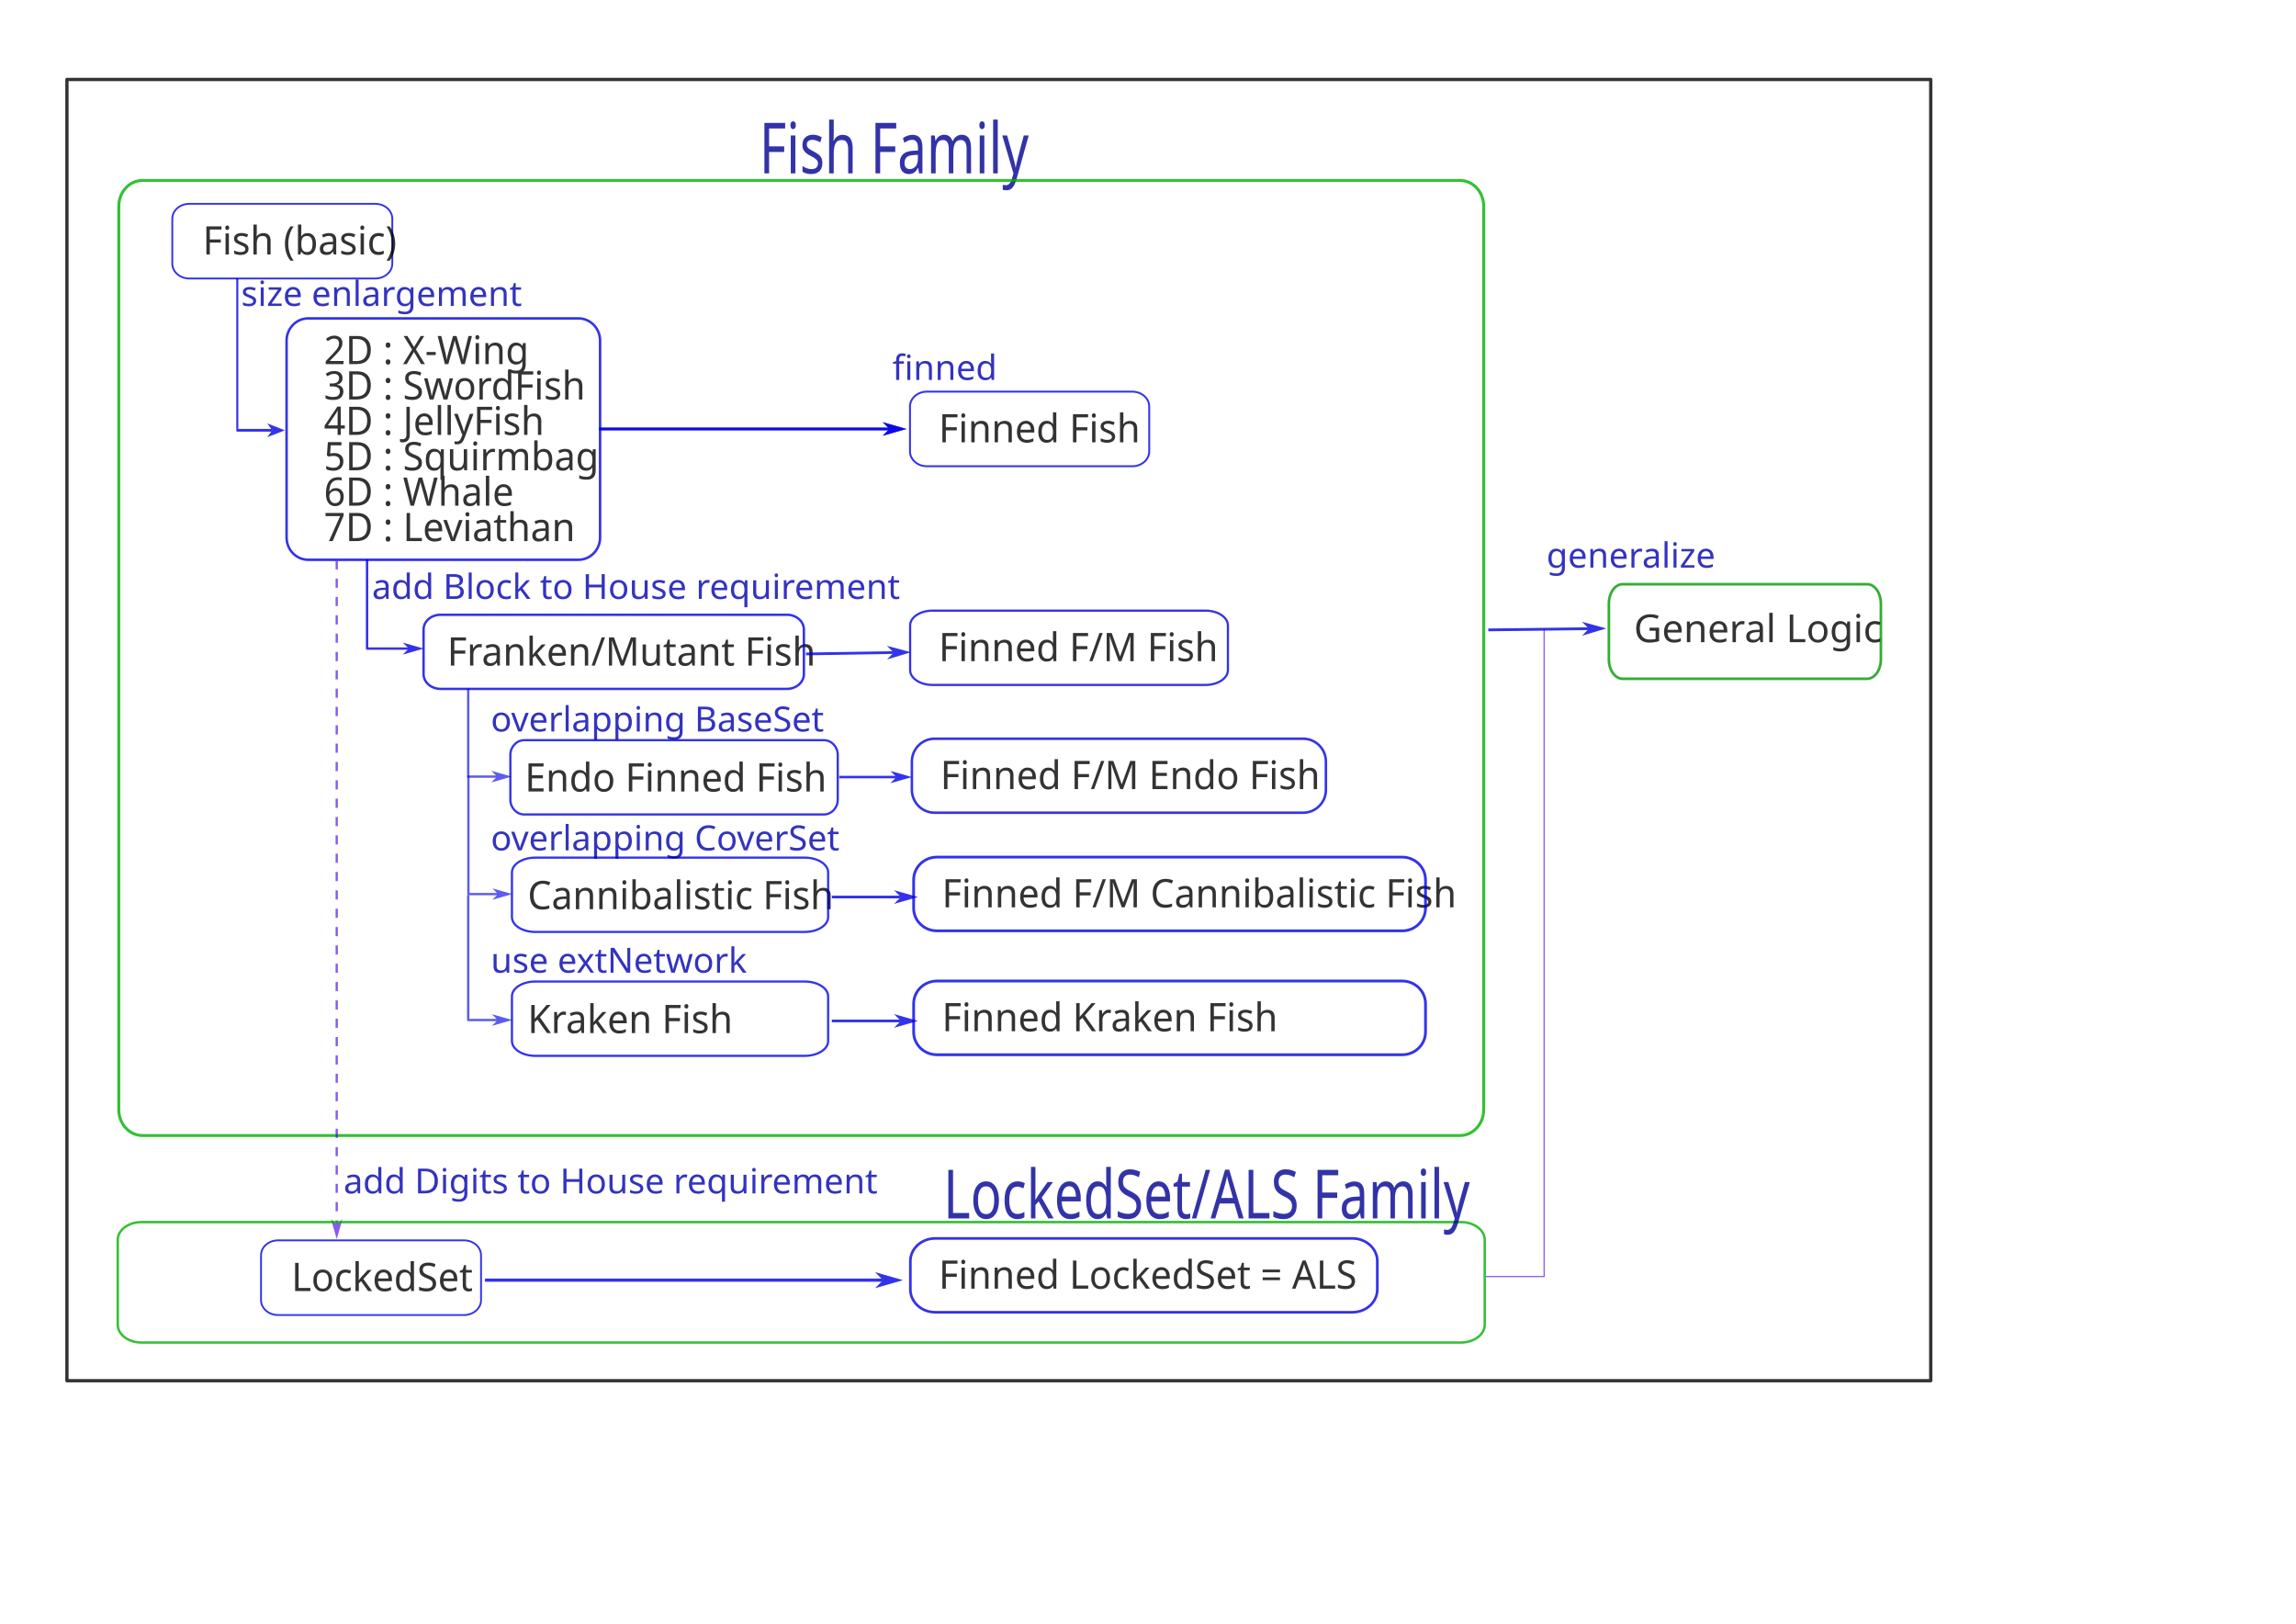
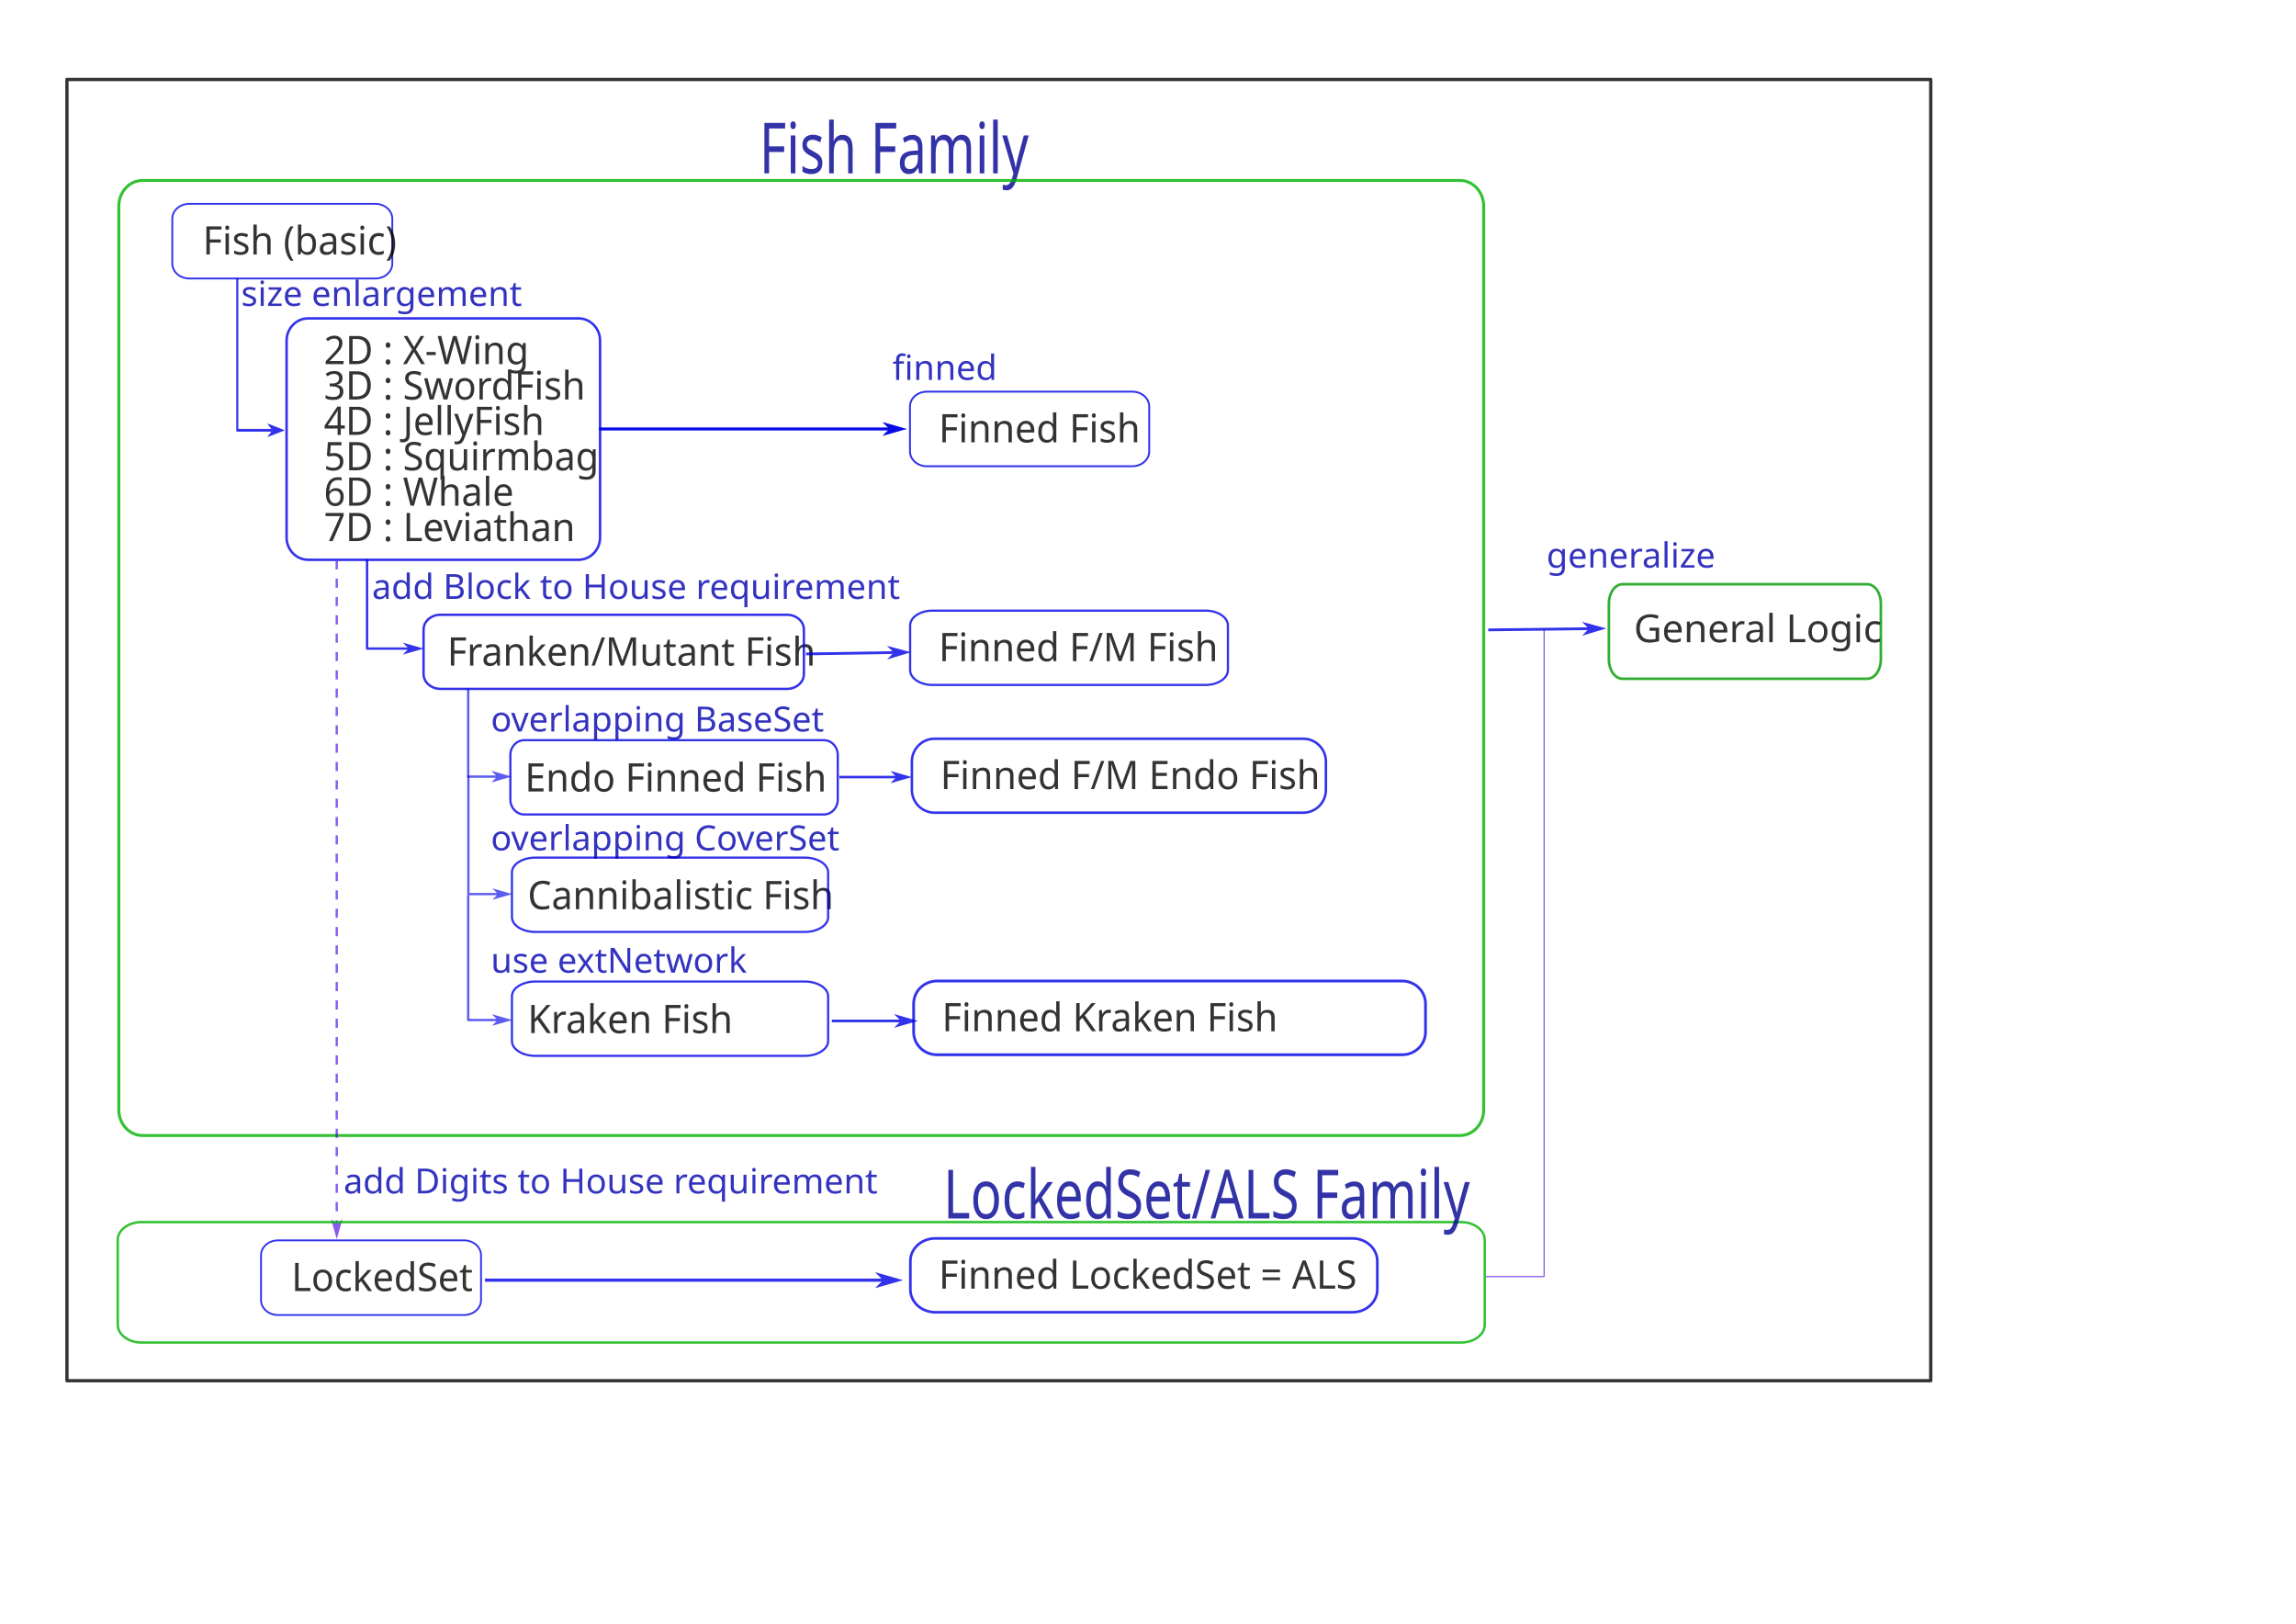
<svg xmlns="http://www.w3.org/2000/svg" width="420mm" height="297mm" viewBox="0 0 420 297" version="1.1" id="svg17372">
  <defs id="defs17369">
    <marker style="overflow:visible" id="marker14" refX="0" refY="0" orient="auto-start-reverse" markerWidth="1" markerHeight="1" viewBox="0 0 1 1" preserveAspectRatio="xMidYMid">
      <path style="fill:context-stroke;fill-rule:evenodd;stroke:none" d="M 0,0 5,-5 -12.5,0 5,5 Z" transform="scale(-0.5)" id="path14" />
    </marker>
    <marker style="overflow:visible" id="marker13" refX="0" refY="0" orient="auto-start-reverse" markerWidth="1" markerHeight="1" viewBox="0 0 1 1" preserveAspectRatio="xMidYMid">
      <path style="fill:context-stroke;fill-rule:evenodd;stroke:none" d="M 0,0 5,-5 -12.5,0 5,5 Z" transform="scale(-0.5)" id="path13" />
    </marker>
    <rect x="5.506" y="34.606" width="1.573" height="291.009" id="rect51" />
    <marker style="overflow:visible" id="marker48" refX="0" refY="0" orient="auto-start-reverse" markerWidth="1" markerHeight="1" viewBox="0 0 1 1" preserveAspectRatio="xMidYMid">
      <path style="fill:context-stroke;fill-rule:evenodd;stroke:none" d="M 0,0 5,-5 -12.5,0 5,5 Z" transform="scale(-0.5)" id="path48" />
    </marker>
    <marker style="overflow:visible" id="marker47" refX="0" refY="0" orient="auto-start-reverse" markerWidth="1" markerHeight="1" viewBox="0 0 1 1" preserveAspectRatio="xMidYMid">
      <path style="fill:context-stroke;fill-rule:evenodd;stroke:none" d="M 0,0 5,-5 -12.5,0 5,5 Z" transform="scale(-0.5)" id="path47" />
    </marker>
    <marker style="overflow:visible" id="marker44" refX="0" refY="0" orient="auto-start-reverse" markerWidth="1" markerHeight="1" viewBox="0 0 1 1" preserveAspectRatio="xMidYMid">
      <path style="fill:context-stroke;fill-rule:evenodd;stroke:none" d="M 0,0 5,-5 -12.5,0 5,5 Z" transform="scale(-0.5)" id="path44" />
    </marker>
    <marker style="overflow:visible" id="marker43" refX="0" refY="0" orient="auto-start-reverse" markerWidth="1" markerHeight="1" viewBox="0 0 1 1" preserveAspectRatio="xMidYMid">
      <path style="fill:context-stroke;fill-rule:evenodd;stroke:none" d="M 0,0 5,-5 -12.5,0 5,5 Z" transform="scale(-0.5)" id="path43" />
    </marker>
    <marker style="overflow:visible" id="marker42" refX="0" refY="0" orient="auto-start-reverse" markerWidth="1" markerHeight="1" viewBox="0 0 1 1" preserveAspectRatio="xMidYMid">
      <path style="fill:context-stroke;fill-rule:evenodd;stroke:none" d="M 0,0 5,-5 -12.5,0 5,5 Z" transform="scale(-0.5)" id="path42" />
    </marker>
    <marker style="overflow:visible" id="DartArrow" refX="0" refY="0" orient="auto-start-reverse" markerWidth="1" markerHeight="1" viewBox="0 0 1 1" preserveAspectRatio="xMidYMid">
      <path style="fill:context-stroke;fill-rule:evenodd;stroke:none" d="M 0,0 5,-5 -12.5,0 5,5 Z" transform="scale(-0.5)" id="path6" />
    </marker>
    <rect x="127.358" y="494.415" width="332.576" height="70.631" id="rect24" />
    <rect x="347.592" y="499.976" width="182.416" height="52.834" id="rect23" />
    <rect x="93.988" y="176.514" width="291.134" height="166.772" id="rect15" />
    <rect x="55.696" y="327.052" width="419.015" height="153.488" id="rect109" />
  </defs>
  <g id="layer1">
    <text xml:space="preserve" id="text1593" x="18.234" y="36.83" style="font-size:1.137px;fill:#000100;fill-opacity:1;stroke-width:0.095" />
    <text xml:space="preserve" style="font-size:5.644px;line-height:0.9;font-family:'MS UI Gothic';-inkscape-font-specification:'MS UI Gothic, Normal';opacity:0.8;fill:#00ff00;fill-opacity:1;stroke:#00aa00;stroke-width:0.5;stroke-linejoin:round;stroke-miterlimit:0.5;stroke-opacity:1;paint-order:stroke fill markers" x="33.185" y="12.435" id="text5469">
      <tspan id="tspan5467" style="stroke-width:0.5" x="33.185" y="12.435" />
    </text>
    <text xml:space="preserve" id="text6297" x="99.512" y="34.501" style="font-size:1.137px;fill:#000100;fill-opacity:1;stroke:#00aa00;stroke-width:0.095;stroke-opacity:1">
      <tspan id="tspan6299" x="99.512" y="34.501" />
      <tspan id="tspan6301" x="99.512" y="35.922">	</tspan>
    </text>
    <text xml:space="preserve" style="font-size:5.644px;line-height:0.9;font-family:'MS UI Gothic';-inkscape-font-specification:'MS UI Gothic, Normal';opacity:0.8;fill:#004918;fill-opacity:1;stroke:none;stroke-width:0.3;stroke-linejoin:round;stroke-miterlimit:0.5;stroke-dasharray:none;stroke-opacity:1;paint-order:normal" x="47.314" y="129.585" id="text71">
      <tspan id="tspan71" style="stroke-width:0.3" x="47.314" y="129.585" />
    </text>
    <text xml:space="preserve" style="font-size:5.644px;line-height:0.9;font-family:'MS UI Gothic';-inkscape-font-specification:'MS UI Gothic, Normal';opacity:0.8;fill:#004918;fill-opacity:1;stroke:none;stroke-width:0.3;stroke-linejoin:round;stroke-miterlimit:0.5;stroke-dasharray:none;stroke-opacity:1;paint-order:normal" x="40.65" y="141.337" id="text72">
      <tspan id="tspan72" style="stroke-width:0.3" x="40.65" y="141.337" />
    </text>
    <text xml:space="preserve" transform="scale(0.2645833)" id="text109" style="font-size:21.333px;line-height:0.9;font-family:'MS UI Gothic';-inkscape-font-specification:'MS UI Gothic, Normal';white-space:pre;shape-inside:url(#rect109);display:inline;opacity:0.8;fill:#000000;fill-opacity:1;stroke:none;stroke-width:1.134;stroke-linejoin:round;stroke-miterlimit:0.5;stroke-dasharray:none;stroke-opacity:1" />
    <text xml:space="preserve" style="font-style:normal;font-variant:normal;font-weight:normal;font-stretch:normal;font-size:7.056px;line-height:0.9;font-family:'MS UI Gothic';-inkscape-font-specification:'MS UI Gothic, Normal';font-variant-ligatures:normal;font-variant-caps:normal;font-variant-numeric:normal;font-variant-east-asian:normal;opacity:0.8;fill:#000000;fill-opacity:1;stroke:none;stroke-width:0.5;stroke-linejoin:round;stroke-miterlimit:0.5;stroke-dasharray:none" x="62.927" y="50.494" id="text4">
      <tspan id="tspan4" style="stroke-width:0.5" x="62.927" y="50.494" />
      <tspan style="stroke-width:0.5" id="tspan5" x="62.927" y="56.844" />
    </text>
    <text xml:space="preserve" transform="scale(0.2645833)" id="text15" style="font-style:normal;font-variant:normal;font-weight:normal;font-stretch:normal;font-size:26.667px;line-height:0.9;font-family:'MS UI Gothic';-inkscape-font-specification:'MS UI Gothic, Normal';font-variant-ligatures:normal;font-variant-caps:normal;font-variant-numeric:normal;font-variant-east-asian:normal;white-space:pre;shape-inside:url(#rect15);display:inline;opacity:0.8;fill:#000000;fill-opacity:1;stroke:none;stroke-width:1.89;stroke-linejoin:round;stroke-miterlimit:0.5;stroke-dasharray:none" />
    <text xml:space="preserve" transform="scale(0.2645833)" id="text22" style="font-style:normal;font-variant:normal;font-weight:normal;font-stretch:normal;font-size:26.667px;line-height:0.9;font-family:'MS UI Gothic';-inkscape-font-specification:'MS UI Gothic, Normal';font-variant-ligatures:normal;font-variant-caps:normal;font-variant-numeric:normal;font-variant-east-asian:normal;white-space:pre;shape-inside:url(#rect23);display:inline;opacity:0.8;fill:none;fill-opacity:1;stroke:#0000e6;stroke-width:1.89;stroke-linejoin:round;stroke-miterlimit:0.5;stroke-dasharray:none;stroke-opacity:1" />
    <text xml:space="preserve" transform="scale(0.2645833)" id="text23" style="font-style:normal;font-variant:normal;font-weight:normal;font-stretch:normal;font-size:26.667px;line-height:0.9;font-family:'MS UI Gothic';-inkscape-font-specification:'MS UI Gothic, Normal';font-variant-ligatures:normal;font-variant-caps:normal;font-variant-numeric:normal;font-variant-east-asian:normal;white-space:pre;shape-inside:url(#rect24);display:inline;opacity:0.8;fill:none;fill-opacity:1;stroke:#0000e6;stroke-width:1.89;stroke-linejoin:round;stroke-miterlimit:0.5;stroke-dasharray:none;stroke-opacity:1" />
    <text xml:space="preserve" transform="scale(0.2645833)" id="text51" style="font-style:normal;font-variant:normal;font-weight:normal;font-stretch:normal;font-size:26.667px;line-height:0.9;font-family:'MS UI Gothic';-inkscape-font-specification:'MS UI Gothic, Normal';font-variant-ligatures:normal;font-variant-caps:normal;font-variant-numeric:normal;font-variant-east-asian:normal;white-space:pre;shape-inside:url(#rect51);display:inline;opacity:0.8;fill:#000000;fill-opacity:1;stroke:none;stroke-width:1.89;stroke-linejoin:round;stroke-miterlimit:0.5;stroke-dasharray:none;stroke-opacity:1" />
    <text xml:space="preserve" style="font-style:normal;font-variant:normal;font-weight:normal;font-stretch:normal;font-size:11.1px;line-height:0.9;font-family:'MS UI Gothic';-inkscape-font-specification:'MS UI Gothic, Normal';font-variant-ligatures:normal;font-variant-caps:normal;font-variant-numeric:normal;font-variant-east-asian:normal;opacity:0.8;fill:#000092;fill-opacity:1;stroke:none;stroke-width:0.324;stroke-linejoin:round;stroke-miterlimit:0.5;stroke-dasharray:none" x="161.909" y="27.203" id="text1" transform="scale(0.8579158,1.165616)">
      <tspan id="tspan1" style="font-style:normal;font-variant:normal;font-weight:normal;font-stretch:normal;font-size:11.1px;font-family:'MS UI Gothic';-inkscape-font-specification:'MS UI Gothic, Normal';font-variant-ligatures:normal;font-variant-caps:normal;font-variant-numeric:normal;font-variant-east-asian:normal;fill:#000092;fill-opacity:1;stroke:none;stroke-width:0.324;stroke-dasharray:none" x="161.909" y="27.203">Fish Family</tspan>
    </text>
    <text xml:space="preserve" style="font-style:normal;font-variant:normal;font-weight:normal;font-stretch:normal;font-size:7.056px;line-height:0.9;font-family:'MS UI Gothic';-inkscape-font-specification:'MS UI Gothic, Normal';font-variant-ligatures:normal;font-variant-caps:normal;font-variant-numeric:normal;font-variant-east-asian:normal;opacity:0.8;fill:#000000;fill-opacity:1;stroke:none;stroke-width:0.206;stroke-linejoin:round;stroke-miterlimit:0.5;stroke-dasharray:none" x="83.405" y="119.392" id="text17" transform="scale(0.9807978,1.019578)">
      <tspan id="tspan17" style="font-style:normal;font-variant:normal;font-weight:normal;font-stretch:normal;font-size:7.056px;font-family:'MS UI Gothic';-inkscape-font-specification:'MS UI Gothic, Normal';font-variant-ligatures:normal;font-variant-caps:normal;font-variant-numeric:normal;font-variant-east-asian:normal;fill:#000000;fill-opacity:1;stroke:none;stroke-width:0.206;stroke-dasharray:none" x="83.405" y="119.392">Franken/Mutant Fish</tspan>
    </text>
    <rect style="opacity:0.8;fill:none;fill-opacity:1;stroke:#0000e6;stroke-width:0.437;stroke-linejoin:round;stroke-miterlimit:0.5;stroke-dasharray:none;stroke-opacity:1" id="rect21" width="69.571" height="13.554" x="77.482" y="112.438" ry="2.7" rx="3.093" />
    <text xml:space="preserve" style="font-style:normal;font-variant:normal;font-weight:normal;font-stretch:normal;font-size:7.056px;line-height:0.9;font-family:'MS UI Gothic';-inkscape-font-specification:'MS UI Gothic, Normal';font-variant-ligatures:normal;font-variant-caps:normal;font-variant-numeric:normal;font-variant-east-asian:normal;opacity:0.8;fill:#000000;fill-opacity:1;stroke:none;stroke-width:0.206;stroke-linejoin:round;stroke-miterlimit:0.5;stroke-dasharray:none" x="175.08" y="79.346" id="text18" transform="scale(0.9807978,1.019578)">
      <tspan id="tspan18" style="font-style:normal;font-variant:normal;font-weight:normal;font-stretch:normal;font-size:7.056px;font-family:'MS UI Gothic';-inkscape-font-specification:'MS UI Gothic, Normal';font-variant-ligatures:normal;font-variant-caps:normal;font-variant-numeric:normal;font-variant-east-asian:normal;fill:#000000;fill-opacity:1;stroke:none;stroke-width:0.206;stroke-dasharray:none" x="175.08" y="79.346">Finned Fish</tspan>
    </text>
    <rect style="opacity:0.8;fill:none;fill-opacity:1;stroke:#0000e6;stroke-width:0.347;stroke-linejoin:round;stroke-miterlimit:0.5;stroke-dasharray:none;stroke-opacity:1" id="rect22" width="43.763" height="13.643" x="166.461" y="71.633" ry="2.718" rx="3.089" />
    <text xml:space="preserve" style="font-style:normal;font-variant:normal;font-weight:normal;font-stretch:normal;font-size:7.056px;line-height:0.9;font-family:'MS UI Gothic';-inkscape-font-specification:'MS UI Gothic, Normal';font-variant-ligatures:normal;font-variant-caps:normal;font-variant-numeric:normal;font-variant-east-asian:normal;opacity:0.8;fill:#000000;fill-opacity:1;stroke:none;stroke-width:0.206;stroke-linejoin:round;stroke-miterlimit:0.5;stroke-dasharray:none" x="60.403" y="65.315" id="text3" transform="scale(0.9807978,1.019578)">
      <tspan id="tspan3" style="font-style:normal;font-variant:normal;font-weight:normal;font-stretch:normal;font-size:7.056px;font-family:'MS UI Gothic';-inkscape-font-specification:'MS UI Gothic, Normal';font-variant-ligatures:normal;font-variant-caps:normal;font-variant-numeric:normal;font-variant-east-asian:normal;fill:#000000;fill-opacity:1;stroke:none;stroke-width:0.206;stroke-dasharray:none" x="60.403" y="65.315">2D : X-Wing</tspan>
      <tspan style="font-style:normal;font-variant:normal;font-weight:normal;font-stretch:normal;font-size:7.056px;font-family:'MS UI Gothic';-inkscape-font-specification:'MS UI Gothic, Normal';font-variant-ligatures:normal;font-variant-caps:normal;font-variant-numeric:normal;font-variant-east-asian:normal;fill:#000000;fill-opacity:1;stroke:none;stroke-width:0.206;stroke-dasharray:none" x="60.403" y="71.665" id="tspan7">3D : SwordFish</tspan>
      <tspan style="font-style:normal;font-variant:normal;font-weight:normal;font-stretch:normal;font-size:7.056px;font-family:'MS UI Gothic';-inkscape-font-specification:'MS UI Gothic, Normal';font-variant-ligatures:normal;font-variant-caps:normal;font-variant-numeric:normal;font-variant-east-asian:normal;fill:#000000;fill-opacity:1;stroke:none;stroke-width:0.206;stroke-dasharray:none" x="60.403" y="78.015" id="tspan8">4D : JellyFish</tspan>
      <tspan style="font-style:normal;font-variant:normal;font-weight:normal;font-stretch:normal;font-size:7.056px;font-family:'MS UI Gothic';-inkscape-font-specification:'MS UI Gothic, Normal';font-variant-ligatures:normal;font-variant-caps:normal;font-variant-numeric:normal;font-variant-east-asian:normal;fill:#000000;fill-opacity:1;stroke:none;stroke-width:0.206;stroke-dasharray:none" x="60.403" y="84.365" id="tspan9">5D : Squirmbag</tspan>
      <tspan style="font-style:normal;font-variant:normal;font-weight:normal;font-stretch:normal;font-size:7.056px;font-family:'MS UI Gothic';-inkscape-font-specification:'MS UI Gothic, Normal';font-variant-ligatures:normal;font-variant-caps:normal;font-variant-numeric:normal;font-variant-east-asian:normal;fill:#000000;fill-opacity:1;stroke:none;stroke-width:0.206;stroke-dasharray:none" x="60.403" y="90.715" id="tspan10">6D : Whale</tspan>
      <tspan style="font-style:normal;font-variant:normal;font-weight:normal;font-stretch:normal;font-size:7.056px;font-family:'MS UI Gothic';-inkscape-font-specification:'MS UI Gothic, Normal';font-variant-ligatures:normal;font-variant-caps:normal;font-variant-numeric:normal;font-variant-east-asian:normal;fill:#000000;fill-opacity:1;stroke:none;stroke-width:0.206;stroke-dasharray:none" x="60.403" y="97.065" id="tspan13">7D : Leviathan </tspan>
    </text>
    <rect style="opacity:0.8;fill:none;fill-opacity:1;stroke:#0000e6;stroke-width:0.455;stroke-linejoin:round;stroke-miterlimit:0.5;stroke-dasharray:none;stroke-opacity:1" id="rect27" width="57.348" height="44.15" x="52.424" y="58.232" ry="4.086" rx="3.954" />
    <path style="opacity:0.8;fill:none;fill-opacity:1;stroke:#0000e6;stroke-width:0.5;stroke-linejoin:round;stroke-miterlimit:0.5;stroke-dasharray:none;stroke-opacity:1;marker-end:url(#DartArrow)" d="m 32.961,53.414 c 0,9.172 0,18.344 0,27.517 0,0 8.682,0 8.682,0" id="path33" transform="matrix(0.7368879,0,0,1.010539,19.12006,-3.083677)" />
    <path style="opacity:0.8;fill:none;fill-opacity:1;stroke:#0000e6;stroke-width:0.437;stroke-linejoin:round;stroke-miterlimit:0.5;stroke-dasharray:none;stroke-opacity:1;marker-end:url(#marker43)" d="m 67.148,102.313 v 16.312 h 7.621" id="path34" />
    <text xml:space="preserve" style="font-style:normal;font-variant:normal;font-weight:normal;font-stretch:normal;font-size:7.056px;line-height:0.9;font-family:'MS UI Gothic';-inkscape-font-specification:'MS UI Gothic, Normal';font-variant-ligatures:normal;font-variant-caps:normal;font-variant-numeric:normal;font-variant-east-asian:normal;opacity:0.8;fill:#000000;fill-opacity:1;stroke:none;stroke-width:0.206;stroke-linejoin:round;stroke-miterlimit:0.5;stroke-dasharray:none" x="175.08" y="118.601" id="text36" transform="scale(0.9807978,1.019578)">
      <tspan id="tspan36" style="font-style:normal;font-variant:normal;font-weight:normal;font-stretch:normal;font-size:7.056px;font-family:'MS UI Gothic';-inkscape-font-specification:'MS UI Gothic, Normal';font-variant-ligatures:normal;font-variant-caps:normal;font-variant-numeric:normal;font-variant-east-asian:normal;fill:#000000;fill-opacity:1;stroke:none;stroke-width:0.206;stroke-dasharray:none" x="175.08" y="118.601">Finned F/M Fish</tspan>
    </text>
    <rect style="opacity:0.8;fill:none;fill-opacity:1;stroke:#0000e6;stroke-width:0.4;stroke-linejoin:round;stroke-miterlimit:0.5;stroke-dasharray:none;stroke-opacity:1" id="rect36" width="58.131" height="13.591" x="166.488" y="111.683" ry="2.708" rx="4.104" />
    <path style="opacity:0.8;fill:none;fill-opacity:1;stroke:#0000e6;stroke-width:0.5;stroke-linejoin:round;stroke-miterlimit:0.5;stroke-dasharray:none;stroke-opacity:1;marker-end:url(#marker42)" d="m 109.611,78.456 h 53.081" id="path38" />
    <path style="opacity:0.8;fill:none;fill-opacity:1;stroke:#0000e6;stroke-width:0.5;stroke-linejoin:round;stroke-miterlimit:0.5;stroke-dasharray:none;stroke-opacity:1;marker-end:url(#marker44)" d="m 147.442,119.603 16.057,-0.259" id="path39" />
    <text xml:space="preserve" style="font-style:normal;font-variant:normal;font-weight:normal;font-stretch:normal;font-size:7.056px;line-height:0.9;font-family:'MS UI Gothic';-inkscape-font-specification:'MS UI Gothic, Normal';font-variant-ligatures:normal;font-variant-caps:normal;font-variant-numeric:normal;font-variant-east-asian:normal;opacity:0.8;fill:#000000;fill-opacity:1;stroke:none;stroke-width:0.206;stroke-linejoin:round;stroke-miterlimit:0.5;stroke-dasharray:none" x="97.88" y="141.982" id="text19" transform="scale(0.9807978,1.019578)">
      <tspan id="tspan19" style="font-style:normal;font-variant:normal;font-weight:normal;font-stretch:normal;font-size:7.056px;font-family:'MS UI Gothic';-inkscape-font-specification:'MS UI Gothic, Normal';font-variant-ligatures:normal;font-variant-caps:normal;font-variant-numeric:normal;font-variant-east-asian:normal;fill:#000000;fill-opacity:1;stroke:none;stroke-width:0.206;stroke-dasharray:none" x="97.88" y="141.982">Endo Finned Fish</tspan>
    </text>
    <rect style="opacity:0.8;fill:none;fill-opacity:1;stroke:#0000e6;stroke-width:0.406;stroke-linejoin:round;stroke-miterlimit:0.5;stroke-dasharray:none;stroke-opacity:1" id="rect25" width="59.891" height="13.585" x="93.358" y="135.377" ry="2.707" rx="2.536" />
    <text xml:space="preserve" style="font-style:normal;font-variant:normal;font-weight:normal;font-stretch:normal;font-size:7.056px;line-height:0.9;font-family:'MS UI Gothic';-inkscape-font-specification:'MS UI Gothic, Normal';font-variant-ligatures:normal;font-variant-caps:normal;font-variant-numeric:normal;font-variant-east-asian:normal;opacity:0.8;fill:#000000;fill-opacity:1;stroke:none;stroke-width:0.206;stroke-linejoin:round;stroke-miterlimit:0.5;stroke-dasharray:none" x="175.38" y="141.549" id="text37" transform="scale(0.9807978,1.019578)">
      <tspan id="tspan37" style="font-style:normal;font-variant:normal;font-weight:normal;font-stretch:normal;font-size:7.056px;font-family:'MS UI Gothic';-inkscape-font-specification:'MS UI Gothic, Normal';font-variant-ligatures:normal;font-variant-caps:normal;font-variant-numeric:normal;font-variant-east-asian:normal;fill:#000000;fill-opacity:1;stroke:none;stroke-width:0.206;stroke-dasharray:none" x="175.38" y="141.549">Finned F/M Endo Fish</tspan>
    </text>
    <rect style="opacity:0.8;fill:none;fill-opacity:1;stroke:#0000e6;stroke-width:0.455;stroke-linejoin:round;stroke-miterlimit:0.5;stroke-dasharray:none;stroke-opacity:1" id="rect37" width="75.733" height="13.535" x="166.81" y="135.108" ry="4.168" rx="4.169" />
    <path style="opacity:0.8;fill:none;fill-opacity:1;stroke:#0000e6;stroke-width:0.45;stroke-linejoin:round;stroke-miterlimit:0.5;stroke-dasharray:none;stroke-opacity:1;marker-end:url(#marker47)" d="m 153.522,142.122 h 10.474" id="path40" />
    <text xml:space="preserve" style="font-style:normal;font-variant:normal;font-weight:normal;font-stretch:normal;font-size:7.056px;line-height:0.9;font-family:'MS UI Gothic';-inkscape-font-specification:'MS UI Gothic, Normal';font-variant-ligatures:normal;font-variant-caps:normal;font-variant-numeric:normal;font-variant-east-asian:normal;opacity:0.8;fill:#000000;fill-opacity:1;stroke:none;stroke-width:0.206;stroke-linejoin:round;stroke-miterlimit:0.5;stroke-dasharray:none" x="98.398" y="163.094" id="text20" transform="scale(0.9807978,1.019578)">
      <tspan id="tspan20" style="font-style:normal;font-variant:normal;font-weight:normal;font-stretch:normal;font-size:7.056px;font-family:'MS UI Gothic';-inkscape-font-specification:'MS UI Gothic, Normal';font-variant-ligatures:normal;font-variant-caps:normal;font-variant-numeric:normal;font-variant-east-asian:normal;fill:#000000;fill-opacity:1;stroke:none;stroke-width:0.206;stroke-dasharray:none" x="98.398" y="163.094">Cannibalistic Fish</tspan>
    </text>
    <rect style="opacity:0.8;fill:none;fill-opacity:1;stroke:#0000e6;stroke-width:0.399;stroke-linejoin:round;stroke-miterlimit:0.5;stroke-dasharray:none;stroke-opacity:1" id="rect26" width="57.838" height="13.592" x="93.649" y="156.857" ry="2.708" rx="4.276" />
-     <text xml:space="preserve" style="font-style:normal;font-variant:normal;font-weight:normal;font-stretch:normal;font-size:7.056px;line-height:0.9;font-family:'MS UI Gothic';-inkscape-font-specification:'MS UI Gothic, Normal';font-variant-ligatures:normal;font-variant-caps:normal;font-variant-numeric:normal;font-variant-east-asian:normal;opacity:0.8;fill:#000000;fill-opacity:1;stroke:none;stroke-width:0.206;stroke-linejoin:round;stroke-miterlimit:0.5;stroke-dasharray:none" x="175.68" y="162.764" id="text38" transform="scale(0.9807978,1.019578)">
-       <tspan id="tspan38" style="font-style:normal;font-variant:normal;font-weight:normal;font-stretch:normal;font-size:7.056px;font-family:'MS UI Gothic';-inkscape-font-specification:'MS UI Gothic, Normal';font-variant-ligatures:normal;font-variant-caps:normal;font-variant-numeric:normal;font-variant-east-asian:normal;fill:#000000;fill-opacity:1;stroke:none;stroke-width:0.206;stroke-dasharray:none" x="175.68" y="162.764">Finned F/M Cannibalistic Fish</tspan>
-     </text>
-     <rect style="opacity:0.8;fill:none;fill-opacity:1;stroke:#0000e6;stroke-width:0.505;stroke-linejoin:round;stroke-miterlimit:0.5;stroke-dasharray:none;stroke-opacity:1" id="rect38" width="93.635" height="13.485" x="167.129" y="156.763" ry="4.158" rx="4.256" />
-     <path style="opacity:0.8;fill:none;fill-opacity:1;stroke:#0000e6;stroke-width:0.5;stroke-linejoin:round;stroke-miterlimit:0.5;stroke-dasharray:none;stroke-opacity:1;marker-end:url(#marker48)" d="m 152.163,164.065 h 12.627" id="path41" />
    <rect style="opacity:0.8;fill:none;fill-opacity:1;stroke:#00b100;stroke-width:0.542;stroke-linejoin:round;stroke-miterlimit:0.5;stroke-dasharray:none;stroke-opacity:1" id="rect48" width="249.675" height="174.673" x="21.731" y="33.007" rx="4.327" ry="4.715" />
    <rect style="opacity:0.8;fill:none;fill-opacity:1;stroke:#009900;stroke-width:0.481;stroke-linejoin:round;stroke-miterlimit:0.5;stroke-dasharray:none;stroke-opacity:1" id="rect50" width="49.755" height="17.291" x="294.308" y="106.851" rx="2.504" ry="3.542" />
    <text xml:space="preserve" style="font-style:normal;font-variant:normal;font-weight:normal;font-stretch:normal;font-size:7.056px;line-height:0.9;font-family:'MS UI Gothic';-inkscape-font-specification:'MS UI Gothic, Normal';font-variant-ligatures:normal;font-variant-caps:normal;font-variant-numeric:normal;font-variant-east-asian:normal;opacity:0.8;fill:#000000;fill-opacity:1;stroke:none;stroke-width:0.5;stroke-linejoin:round;stroke-miterlimit:0.5;stroke-dasharray:none;stroke-opacity:1" x="298.873" y="117.454" id="text50">
      <tspan id="tspan50" style="fill:#000000;fill-opacity:1;stroke:none;stroke-width:0.5" x="298.873" y="117.454">General Logic</tspan>
    </text>
    <path style="opacity:0.8;fill:none;fill-opacity:1;stroke:#0000e6;stroke-width:0.509;stroke-linejoin:round;stroke-miterlimit:0.5;stroke-dasharray:none;stroke-opacity:1;marker-end:url(#marker44)" d="m 272.248,115.205 18.41,-0.227" id="path51" />
    <rect style="opacity:0.8;fill:none;fill-opacity:1;stroke:#000000;stroke-width:0.601;stroke-linejoin:round;stroke-miterlimit:0.5;stroke-dasharray:none;stroke-opacity:1" id="rect52" width="340.94" height="237.992" x="12.245" y="14.535" rx="0.403" ry="0" />
    <text xml:space="preserve" style="font-style:normal;font-variant:normal;font-weight:normal;font-stretch:normal;font-size:7.056px;line-height:0.9;font-family:'MS UI Gothic';-inkscape-font-specification:'MS UI Gothic, Normal';font-variant-ligatures:normal;font-variant-caps:normal;font-variant-numeric:normal;font-variant-east-asian:normal;opacity:0.8;fill:#000000;fill-opacity:1;stroke:none;stroke-width:0.206;stroke-linejoin:round;stroke-miterlimit:0.5;stroke-dasharray:none" x="98.398" y="185.319" id="text2" transform="scale(0.9807978,1.019578)">
      <tspan id="tspan2" style="font-style:normal;font-variant:normal;font-weight:normal;font-stretch:normal;font-size:7.056px;font-family:'MS UI Gothic';-inkscape-font-specification:'MS UI Gothic, Normal';font-variant-ligatures:normal;font-variant-caps:normal;font-variant-numeric:normal;font-variant-east-asian:normal;fill:#000000;fill-opacity:1;stroke:none;stroke-width:0.206;stroke-dasharray:none" x="98.398" y="185.319">Kraken Fish</tspan>
    </text>
    <rect style="opacity:0.8;fill:none;fill-opacity:1;stroke:#0000e6;stroke-width:0.399;stroke-linejoin:round;stroke-miterlimit:0.5;stroke-dasharray:none;stroke-opacity:1" id="rect2" width="57.838" height="13.592" x="93.649" y="179.518" ry="2.708" rx="4.276" />
    <text xml:space="preserve" style="font-style:normal;font-variant:normal;font-weight:normal;font-stretch:normal;font-size:7.056px;line-height:0.9;font-family:'MS UI Gothic';-inkscape-font-specification:'MS UI Gothic, Normal';font-variant-ligatures:normal;font-variant-caps:normal;font-variant-numeric:normal;font-variant-east-asian:normal;opacity:0.8;fill:#000000;fill-opacity:1;stroke:none;stroke-width:0.206;stroke-linejoin:round;stroke-miterlimit:0.5;stroke-dasharray:none" x="175.68" y="184.989" id="text6" transform="scale(0.9807978,1.019578)">
      <tspan id="tspan6" style="font-style:normal;font-variant:normal;font-weight:normal;font-stretch:normal;font-size:7.056px;font-family:'MS UI Gothic';-inkscape-font-specification:'MS UI Gothic, Normal';font-variant-ligatures:normal;font-variant-caps:normal;font-variant-numeric:normal;font-variant-east-asian:normal;fill:#000000;fill-opacity:1;stroke:none;stroke-width:0.206;stroke-dasharray:none" x="175.68" y="184.989">Finned Kraken Fish</tspan>
    </text>
    <rect style="opacity:0.8;fill:none;fill-opacity:1;stroke:#0000e6;stroke-width:0.505;stroke-linejoin:round;stroke-miterlimit:0.5;stroke-dasharray:none;stroke-opacity:1" id="rect6" width="93.635" height="13.485" x="167.129" y="179.424" ry="4.158" rx="4.256" />
    <path style="opacity:0.8;fill:none;fill-opacity:1;stroke:#0000e6;stroke-width:0.5;stroke-linejoin:round;stroke-miterlimit:0.5;stroke-dasharray:none;stroke-opacity:1;marker-end:url(#marker48)" d="m 152.163,186.725 h 12.627" id="path7" />
    <path style="opacity:0.8;fill:none;stroke:#0000e6;stroke-width:0.425;stroke-linejoin:round;stroke-miterlimit:0.5;stroke-opacity:0.8;marker-end:url(#marker13)" d="m 85.649,125.92 v 16.121 h 5.289 v 0" id="path10" />
    <path style="opacity:0.8;fill:none;stroke:#0000e6;stroke-width:0.425;stroke-linejoin:round;stroke-miterlimit:0.5;stroke-opacity:0.8;marker-end:url(#marker14)" d="m 85.649,163.709 v 22.851 h 5.395" id="path12" />
    <path style="opacity:0.8;fill:none;stroke:#0000e6;stroke-width:0.415;stroke-linejoin:round;stroke-miterlimit:0.5;stroke-opacity:0.8;marker-end:url(#marker14)" d="m 85.682,141.848 v 21.674 h 5.424" id="path15" />
    <g id="g11" transform="translate(14.15064,188.9526)">
      <rect style="opacity:0.8;fill:none;fill-opacity:1;stroke:#0000e6;stroke-width:0.333;stroke-linejoin:round;stroke-miterlimit:0.5;stroke-dasharray:none;stroke-opacity:1" id="rect1" width="40.245" height="13.657" x="33.598" y="37.904" ry="2.721" rx="3.113" />
      <text xml:space="preserve" style="font-style:normal;font-variant:normal;font-weight:normal;font-stretch:normal;font-size:7.056px;line-height:0.9;font-family:'MS UI Gothic';-inkscape-font-specification:'MS UI Gothic, Normal';font-variant-ligatures:normal;font-variant-caps:normal;font-variant-numeric:normal;font-variant-east-asian:normal;opacity:0.8;fill:#000000;fill-opacity:1;stroke:none;stroke-width:0.206;stroke-linejoin:round;stroke-miterlimit:0.5;stroke-dasharray:none" x="39.931" y="46.271" id="text11" transform="scale(0.9807978,1.019578)">
        <tspan id="tspan11" style="font-style:normal;font-variant:normal;font-weight:normal;font-stretch:normal;font-size:7.056px;font-family:'MS UI Gothic';-inkscape-font-specification:'MS UI Gothic, Normal';font-variant-ligatures:normal;font-variant-caps:normal;font-variant-numeric:normal;font-variant-east-asian:normal;fill:#000000;fill-opacity:1;stroke:none;stroke-width:0.206;stroke-dasharray:none" x="39.931" y="46.271">LockedSet</tspan>
        <tspan style="font-style:normal;font-variant:normal;font-weight:normal;font-stretch:normal;font-size:7.056px;font-family:'MS UI Gothic';-inkscape-font-specification:'MS UI Gothic, Normal';font-variant-ligatures:normal;font-variant-caps:normal;font-variant-numeric:normal;font-variant-east-asian:normal;fill:#000000;fill-opacity:1;stroke:none;stroke-width:0.206;stroke-dasharray:none" x="39.931" y="52.621" id="tspan16" />
      </text>
    </g>
    <path style="opacity:0.8;fill:none;fill-opacity:1;stroke:#4400e6;stroke-width:0.419;stroke-linejoin:round;stroke-miterlimit:0.5;stroke-dasharray:1.677, 1.677;stroke-dashoffset:0.126;stroke-opacity:0.8;marker-end:url(#marker42)" d="M 61.597,102.592 V 224.013" id="path16" />
    <g id="g1" transform="translate(-2.080976,-0.6242928)">
      <rect style="opacity:0.8;fill:none;fill-opacity:1;stroke:#0000e6;stroke-width:0.333;stroke-linejoin:round;stroke-miterlimit:0.5;stroke-dasharray:none;stroke-opacity:1" id="rect20" width="40.245" height="13.657" x="33.598" y="37.904" ry="2.721" rx="3.113" />
      <text xml:space="preserve" style="font-style:normal;font-variant:normal;font-weight:normal;font-stretch:normal;font-size:7.056px;line-height:0.9;font-family:'MS UI Gothic';-inkscape-font-specification:'MS UI Gothic, Normal';font-variant-ligatures:normal;font-variant-caps:normal;font-variant-numeric:normal;font-variant-east-asian:normal;opacity:0.8;fill:#000000;fill-opacity:1;stroke:none;stroke-width:0.206;stroke-linejoin:round;stroke-miterlimit:0.5;stroke-dasharray:none" x="39.931" y="46.271" id="text1-3" transform="scale(0.9807978,1.019578)">
        <tspan id="tspan1-3" style="font-style:normal;font-variant:normal;font-weight:normal;font-stretch:normal;font-size:7.056px;font-family:'MS UI Gothic';-inkscape-font-specification:'MS UI Gothic, Normal';font-variant-ligatures:normal;font-variant-caps:normal;font-variant-numeric:normal;font-variant-east-asian:normal;fill:#000000;fill-opacity:1;stroke:none;stroke-width:0.206;stroke-dasharray:none" x="39.931" y="46.271">Fish (basic)</tspan>
      </text>
    </g>
    <path style="opacity:0.8;fill:none;fill-opacity:1;stroke:#4400e6;stroke-width:0.22;stroke-linejoin:round;stroke-miterlimit:0.5;stroke-dasharray:none;stroke-dashoffset:0.132;stroke-opacity:0.8" d="M 271.826,233.473 H 282.464 V 114.976" id="path17" />
    <text xml:space="preserve" style="font-style:normal;font-variant:normal;font-weight:normal;font-stretch:normal;font-size:7.056px;line-height:0.9;font-family:'MS UI Gothic';-inkscape-font-specification:'MS UI Gothic, Normal';font-variant-ligatures:normal;font-variant-caps:normal;font-variant-numeric:normal;font-variant-east-asian:normal;opacity:0.8;fill:#000000;fill-opacity:1;stroke:none;stroke-width:0.206;stroke-linejoin:round;stroke-miterlimit:0.5;stroke-dasharray:none" x="175.08" y="231.172" id="text21" transform="scale(0.9807978,1.019578)">
      <tspan id="tspan21" style="font-style:normal;font-variant:normal;font-weight:normal;font-stretch:normal;font-size:7.056px;font-family:'MS UI Gothic';-inkscape-font-specification:'MS UI Gothic, Normal';font-variant-ligatures:normal;font-variant-caps:normal;font-variant-numeric:normal;font-variant-east-asian:normal;fill:#000000;fill-opacity:1;stroke:none;stroke-width:0.206;stroke-dasharray:none" x="175.08" y="231.172">Finned LockedSet = ALS</tspan>
    </text>
    <rect style="opacity:0.8;fill:none;fill-opacity:1;stroke:#0000e6;stroke-width:0.483;stroke-linejoin:round;stroke-miterlimit:0.5;stroke-dasharray:none;stroke-opacity:1" id="rect28" width="85.417" height="13.507" x="166.529" y="226.5" ry="4.163" rx="4.558" />
    <path style="opacity:0.8;fill:none;fill-opacity:1;stroke:#0000e6;stroke-width:0.586;stroke-linejoin:round;stroke-miterlimit:0.5;stroke-dasharray:none;stroke-opacity:1;marker-end:url(#marker42)" d="M 88.716,234.138 H 161.53" id="path28" />
    <rect style="opacity:0.8;fill:none;fill-opacity:1;stroke:#00b100;stroke-width:0.438;stroke-linejoin:round;stroke-miterlimit:0.5;stroke-dasharray:none;stroke-opacity:1" id="rect29" width="250.059" height="22.024" x="21.539" y="223.518" rx="4.334" ry="3.256" />
    <text xml:space="preserve" style="font-style:normal;font-variant:normal;font-weight:normal;font-stretch:normal;font-size:6.35px;line-height:0.9;font-family:'MS UI Gothic';-inkscape-font-specification:'MS UI Gothic, Normal';font-variant-ligatures:normal;font-variant-caps:normal;font-variant-numeric:normal;font-variant-east-asian:normal;opacity:0.8;fill:#0000b0;fill-opacity:1;stroke:none;stroke-width:0.3;stroke-linejoin:round;stroke-miterlimit:0.5;stroke-dasharray:none;stroke-dashoffset:0.567" x="44.107" y="55.952" id="text12">
      <tspan id="tspan12" style="font-style:normal;font-variant:normal;font-weight:normal;font-stretch:normal;font-size:6.35px;font-family:'MS UI Gothic';-inkscape-font-specification:'MS UI Gothic, Normal';font-variant-ligatures:normal;font-variant-caps:normal;font-variant-numeric:normal;font-variant-east-asian:normal;fill:#0000b0;fill-opacity:1;stroke:none;stroke-width:0.3;stroke-dasharray:none" x="44.107" y="55.952">size enlargement</tspan>
    </text>
    <text xml:space="preserve" style="font-style:normal;font-variant:normal;font-weight:normal;font-stretch:normal;font-size:6.35px;line-height:0.9;font-family:'MS UI Gothic';-inkscape-font-specification:'MS UI Gothic, Normal';font-variant-ligatures:normal;font-variant-caps:normal;font-variant-numeric:normal;font-variant-east-asian:normal;opacity:0.8;fill:#0000b0;fill-opacity:1;stroke:none;stroke-width:0.3;stroke-linejoin:round;stroke-miterlimit:0.5;stroke-dasharray:none;stroke-dashoffset:0.567" x="68.038" y="109.537" id="text14">
      <tspan id="tspan14" style="font-style:normal;font-variant:normal;font-weight:normal;font-stretch:normal;font-size:6.35px;font-family:'MS UI Gothic';-inkscape-font-specification:'MS UI Gothic, Normal';font-variant-ligatures:normal;font-variant-caps:normal;font-variant-numeric:normal;font-variant-east-asian:normal;fill:#0000b0;fill-opacity:1;stroke:none;stroke-width:0.3;stroke-dasharray:none" x="68.038" y="109.537">add Block to House requirement</tspan>
    </text>
    <text xml:space="preserve" style="font-style:normal;font-variant:normal;font-weight:normal;font-stretch:normal;font-size:6.35px;line-height:0.9;font-family:'MS UI Gothic';-inkscape-font-specification:'MS UI Gothic, Normal';font-variant-ligatures:normal;font-variant-caps:normal;font-variant-numeric:normal;font-variant-east-asian:normal;opacity:0.8;fill:#0000b0;fill-opacity:1;stroke:none;stroke-width:0.3;stroke-linejoin:round;stroke-miterlimit:0.5;stroke-dasharray:none;stroke-dashoffset:0.567" x="89.784" y="133.78" id="text16">
      <tspan id="tspan15" style="font-style:normal;font-variant:normal;font-weight:normal;font-stretch:normal;font-size:6.35px;font-family:'MS UI Gothic';-inkscape-font-specification:'MS UI Gothic, Normal';font-variant-ligatures:normal;font-variant-caps:normal;font-variant-numeric:normal;font-variant-east-asian:normal;fill:#0000b0;fill-opacity:1;stroke:none;stroke-width:0.3;stroke-dasharray:none" x="89.784" y="133.78">overlapping BaseSet</tspan>
    </text>
    <text xml:space="preserve" style="font-style:normal;font-variant:normal;font-weight:normal;font-stretch:normal;font-size:6.35px;line-height:0.9;font-family:'MS UI Gothic';-inkscape-font-specification:'MS UI Gothic, Normal';font-variant-ligatures:normal;font-variant-caps:normal;font-variant-numeric:normal;font-variant-east-asian:normal;opacity:0.8;fill:#0000b0;fill-opacity:1;stroke:none;stroke-width:0.3;stroke-linejoin:round;stroke-miterlimit:0.5;stroke-dasharray:none;stroke-dashoffset:0.567" x="89.784" y="155.526" id="text24">
      <tspan id="tspan22" style="font-style:normal;font-variant:normal;font-weight:normal;font-stretch:normal;font-size:6.35px;font-family:'MS UI Gothic';-inkscape-font-specification:'MS UI Gothic, Normal';font-variant-ligatures:normal;font-variant-caps:normal;font-variant-numeric:normal;font-variant-east-asian:normal;fill:#0000b0;fill-opacity:1;stroke:none;stroke-width:0.3;stroke-dasharray:none" x="89.784" y="155.526">overlapping CoverSet</tspan>
    </text>
    <text xml:space="preserve" style="font-style:normal;font-variant:normal;font-weight:normal;font-stretch:normal;font-size:6.35px;line-height:0.9;font-family:'MS UI Gothic';-inkscape-font-specification:'MS UI Gothic, Normal';font-variant-ligatures:normal;font-variant-caps:normal;font-variant-numeric:normal;font-variant-east-asian:normal;opacity:0.8;fill:#0000b0;fill-opacity:1;stroke:none;stroke-width:0.3;stroke-linejoin:round;stroke-miterlimit:0.5;stroke-dasharray:none;stroke-dashoffset:0.567" x="163.243" y="69.478" id="text25">
      <tspan id="tspan24" style="font-style:normal;font-variant:normal;font-weight:normal;font-stretch:normal;font-size:6.35px;font-family:'MS UI Gothic';-inkscape-font-specification:'MS UI Gothic, Normal';font-variant-ligatures:normal;font-variant-caps:normal;font-variant-numeric:normal;font-variant-east-asian:normal;fill:#0000b0;fill-opacity:1;stroke:none;stroke-width:0.3;stroke-dasharray:none" x="163.243" y="69.478">finned</tspan>
    </text>
    <text xml:space="preserve" style="font-style:normal;font-variant:normal;font-weight:normal;font-stretch:normal;font-size:6.35px;line-height:0.9;font-family:'MS UI Gothic';-inkscape-font-specification:'MS UI Gothic, Normal';font-variant-ligatures:normal;font-variant-caps:normal;font-variant-numeric:normal;font-variant-east-asian:normal;opacity:0.8;fill:#0000b0;fill-opacity:1;stroke:none;stroke-width:0.3;stroke-linejoin:round;stroke-miterlimit:0.5;stroke-dasharray:none;stroke-dashoffset:0.567" x="89.784" y="177.897" id="text26">
      <tspan id="tspan25" style="font-style:normal;font-variant:normal;font-weight:normal;font-stretch:normal;font-size:6.35px;font-family:'MS UI Gothic';-inkscape-font-specification:'MS UI Gothic, Normal';font-variant-ligatures:normal;font-variant-caps:normal;font-variant-numeric:normal;font-variant-east-asian:normal;fill:#0000b0;fill-opacity:1;stroke:none;stroke-width:0.3;stroke-dasharray:none" x="89.784" y="177.897">use extNetwork</tspan>
    </text>
    <text xml:space="preserve" style="font-style:normal;font-variant:normal;font-weight:normal;font-stretch:normal;font-size:6.35px;line-height:0.9;font-family:'MS UI Gothic';-inkscape-font-specification:'MS UI Gothic, Normal';font-variant-ligatures:normal;font-variant-caps:normal;font-variant-numeric:normal;font-variant-east-asian:normal;opacity:0.8;fill:#0000b0;fill-opacity:1;stroke:none;stroke-width:0.3;stroke-linejoin:round;stroke-miterlimit:0.5;stroke-dasharray:none;stroke-dashoffset:0.567" x="62.835" y="218.268" id="text27">
      <tspan id="tspan26" style="font-style:normal;font-variant:normal;font-weight:normal;font-stretch:normal;font-size:6.35px;font-family:'MS UI Gothic';-inkscape-font-specification:'MS UI Gothic, Normal';font-variant-ligatures:normal;font-variant-caps:normal;font-variant-numeric:normal;font-variant-east-asian:normal;fill:#0000b0;fill-opacity:1;stroke:none;stroke-width:0.3;stroke-dasharray:none" x="62.835" y="218.268">add Digits to House requirement</tspan>
    </text>
    <text xml:space="preserve" style="font-style:normal;font-variant:normal;font-weight:normal;font-stretch:normal;font-size:6.35px;line-height:0.9;font-family:'MS UI Gothic';-inkscape-font-specification:'MS UI Gothic, Normal';font-variant-ligatures:normal;font-variant-caps:normal;font-variant-numeric:normal;font-variant-east-asian:normal;opacity:0.8;fill:#0000b0;fill-opacity:1;stroke:none;stroke-width:0.3;stroke-linejoin:round;stroke-miterlimit:0.5;stroke-dasharray:none;stroke-dashoffset:0.567" x="282.899" y="103.814" id="text28">
      <tspan id="tspan27" style="font-style:normal;font-variant:normal;font-weight:normal;font-stretch:normal;font-size:6.35px;font-family:'MS UI Gothic';-inkscape-font-specification:'MS UI Gothic, Normal';font-variant-ligatures:normal;font-variant-caps:normal;font-variant-numeric:normal;font-variant-east-asian:normal;fill:#0000b0;fill-opacity:1;stroke:none;stroke-width:0.3;stroke-dasharray:none" x="282.899" y="103.814">generalize</tspan>
    </text>
    <path style="opacity:0.8;fill:none;fill-opacity:1;stroke:#0000e6;stroke-width:0.5;stroke-linejoin:round;stroke-miterlimit:0.5;stroke-dasharray:none;stroke-opacity:1;marker-end:url(#marker42)" d="m 109.611,78.456 h 53.081" id="path1" />
    <text xml:space="preserve" style="font-style:normal;font-variant:normal;font-weight:normal;font-stretch:normal;font-size:10.84px;line-height:0.9;font-family:'MS UI Gothic';-inkscape-font-specification:'MS UI Gothic, Normal';font-variant-ligatures:normal;font-variant-caps:normal;font-variant-numeric:normal;font-variant-east-asian:normal;opacity:0.8;fill:#000092;fill-opacity:1;stroke:none;stroke-width:0.317;stroke-linejoin:round;stroke-miterlimit:0.5;stroke-dasharray:none" x="197.752" y="194.47" id="text30" transform="scale(0.8726392,1.145949)">
      <tspan id="tspan23" style="font-style:normal;font-variant:normal;font-weight:normal;font-stretch:normal;font-size:10.84px;font-family:'MS UI Gothic';-inkscape-font-specification:'MS UI Gothic, Normal';font-variant-ligatures:normal;font-variant-caps:normal;font-variant-numeric:normal;font-variant-east-asian:normal;fill:#000092;fill-opacity:1;stroke:none;stroke-width:0.317;stroke-dasharray:none" x="197.752" y="194.47">LockedSet/ALS Family</tspan>
    </text>
  </g>
</svg>
